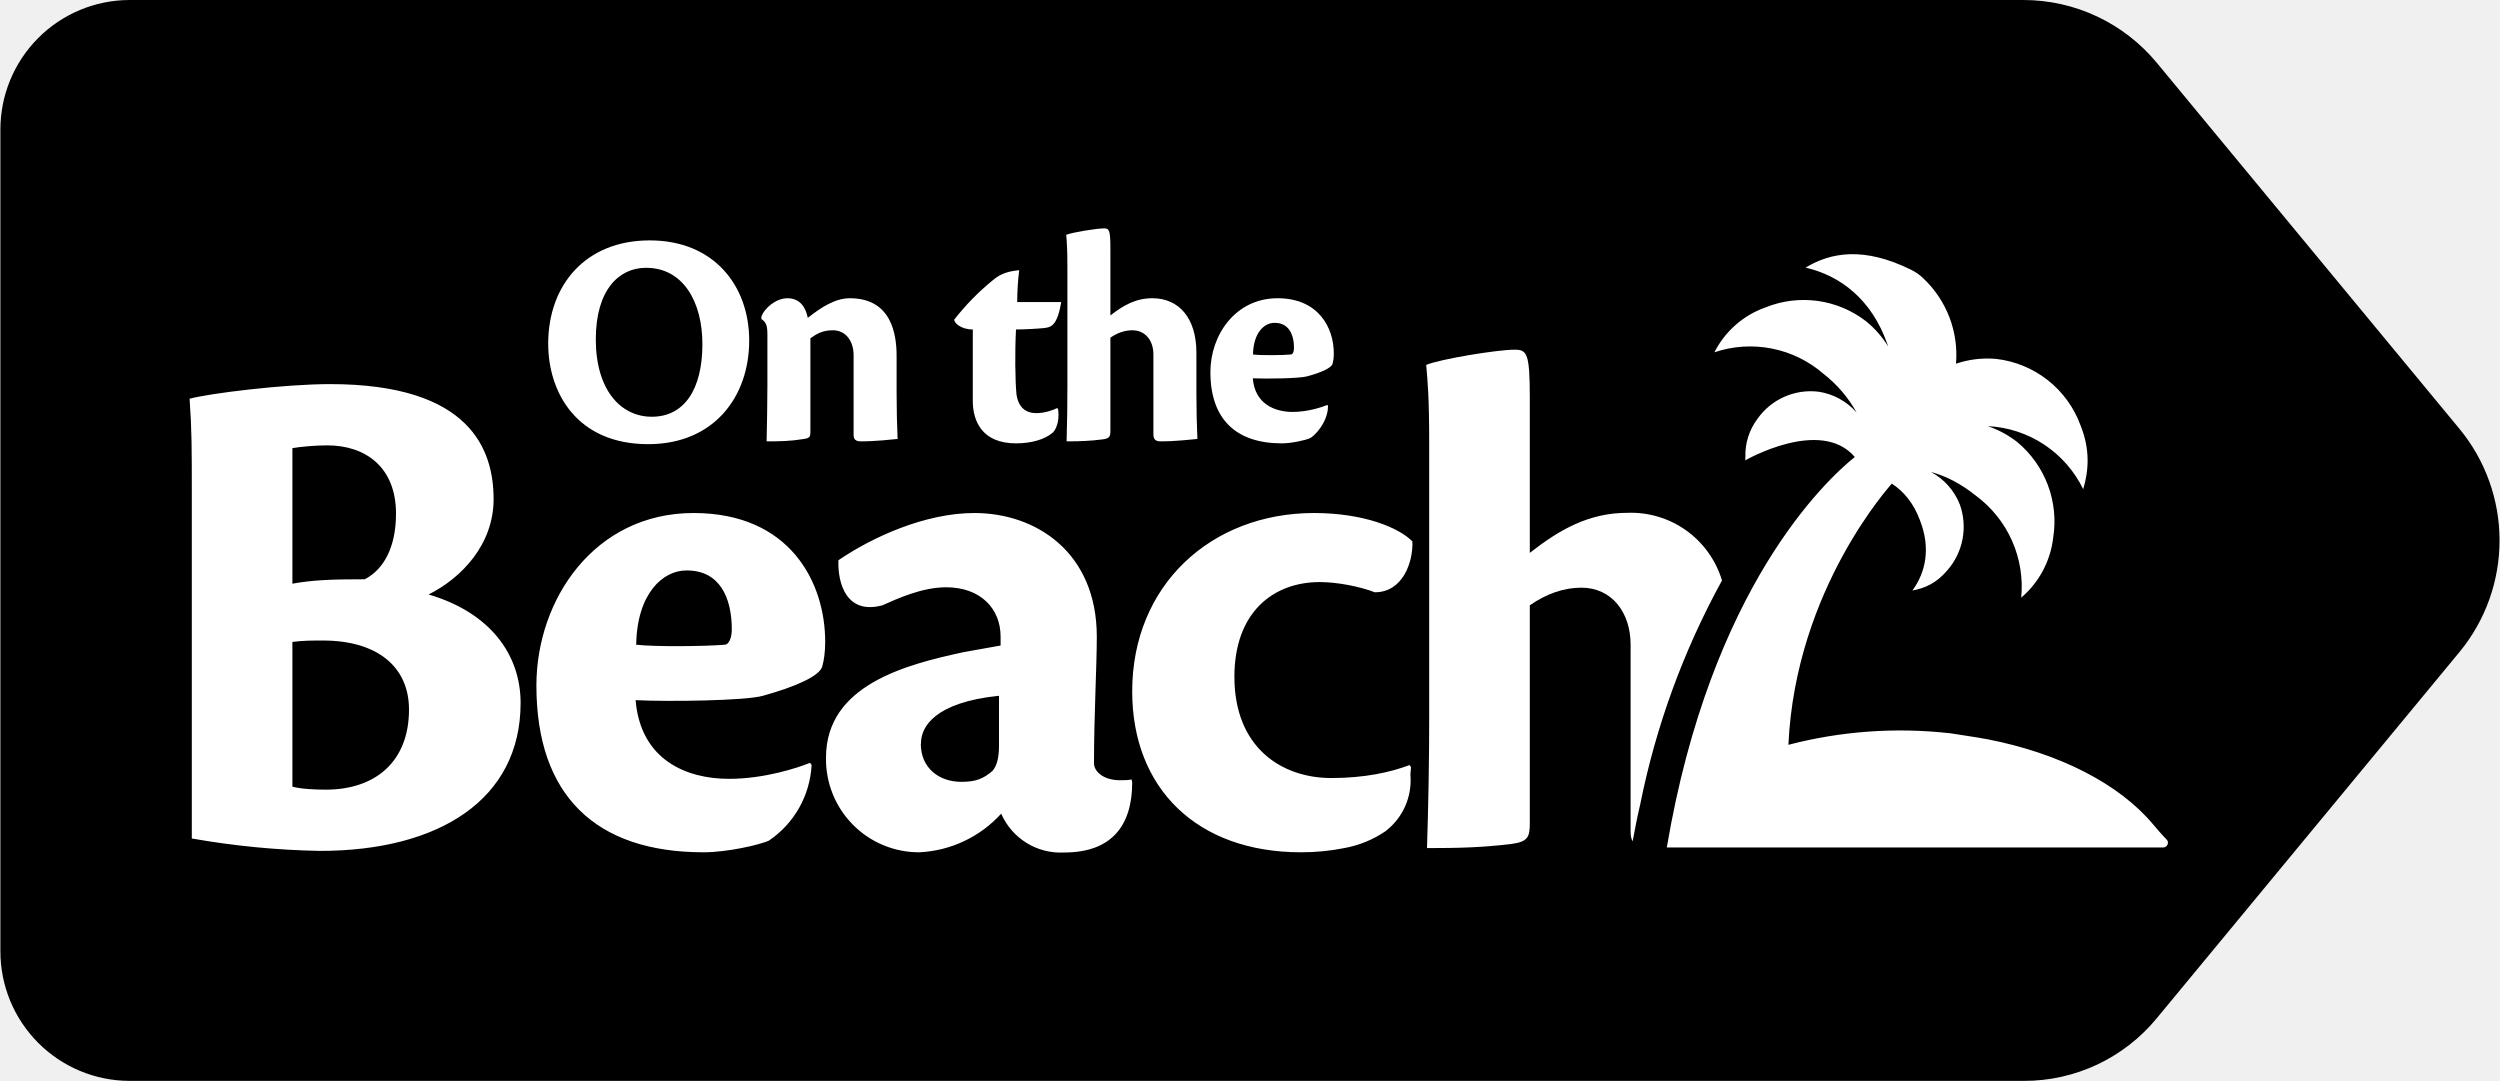
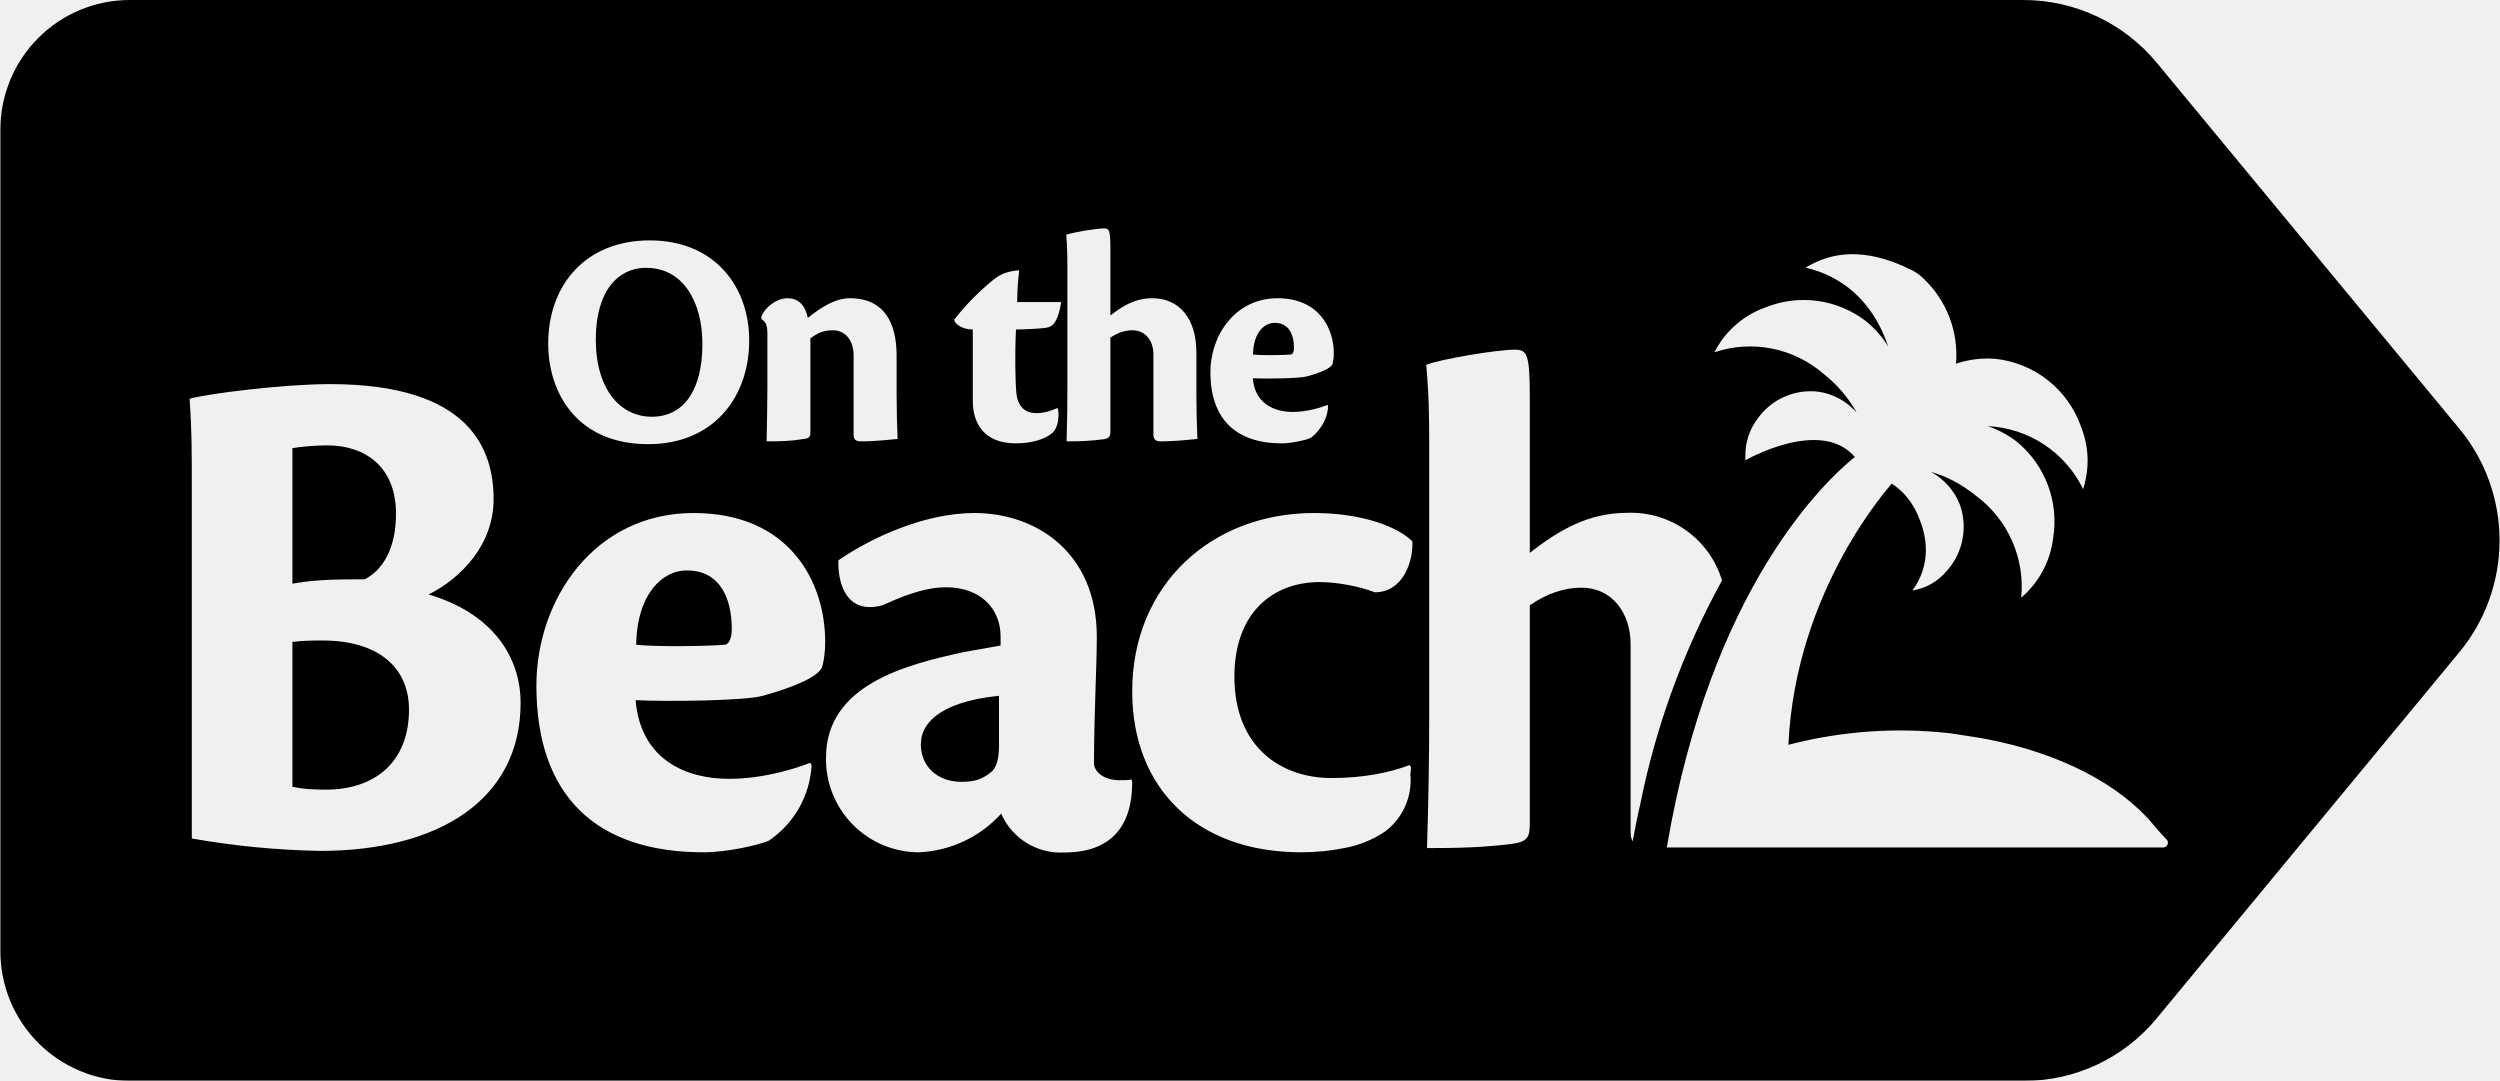
<svg xmlns="http://www.w3.org/2000/svg" width="340" height="147" viewBox="0 0 340 147" fill="none">
  <g clip-path="url(#clip0_5_297)">
-     <path d="M275.291 147H17.599C12.936 146.986 8.469 145.12 5.18 141.812C1.891 138.505 0.047 134.026 0.054 129.36V17.64C0.047 12.973 1.891 8.495 5.18 5.188C8.469 1.88 12.936 0.014 17.599 0L275.182 0C278.655 0 282.085 0.769 285.226 2.252C288.368 3.734 291.142 5.894 293.352 8.575L334.478 58.31C338.007 62.584 339.938 67.955 339.938 73.5C339.938 79.045 338.007 84.416 334.478 88.69L293.298 138.507C291.105 141.167 288.35 143.308 285.232 144.777C282.114 146.245 278.71 147.005 275.264 147" fill="#000000" />
-     <path d="M39.766 106.983C40.936 107.31 42.922 107.392 44.309 107.392C51.109 107.392 55.624 103.526 55.624 96.503C55.624 90.65 51.272 87.111 43.928 87.111C42.432 87.111 41.235 87.111 39.766 87.302V107.011V106.983ZM39.766 79.38C42.514 78.89 44.88 78.781 49.613 78.781C52.061 77.502 53.856 74.616 53.856 69.852C53.856 63.537 49.722 60.569 44.499 60.569C42.922 60.569 40.746 60.76 39.766 60.95V79.38ZM26.085 66.585C26.085 61.25 26.085 58.364 25.786 54.227C28.342 53.519 38.57 52.239 44.88 52.239C64.083 52.239 67.13 61.25 67.13 67.892C67.13 74.017 62.805 78.591 58.29 80.85C66.722 83.327 70.802 89.071 70.802 95.604C70.802 108.78 59.65 115.722 43.52 115.722C37.673 115.615 31.844 115.051 26.085 114.034V66.585ZM93.323 77.583C90.195 77.583 86.632 80.659 86.523 87.683C89.107 87.982 95.989 87.9 98.546 87.683C99.144 87.683 99.525 86.703 99.525 85.614C99.525 81.258 97.866 77.583 93.432 77.583H93.323ZM110.378 104.043C110.271 106.093 109.69 108.089 108.68 109.875C107.67 111.661 106.258 113.188 104.557 114.333C103.197 114.932 98.845 115.912 95.69 115.912C81.002 115.912 72.95 108.181 72.95 93.236C72.95 81.531 80.838 69.77 94.33 69.77C107.413 69.77 112.227 79.162 112.227 87.302C112.227 88.772 112.037 89.861 111.846 90.568C111.574 91.929 108.093 93.427 103.768 94.624C101.402 95.305 90.875 95.441 86.442 95.223C87.122 103.336 93.323 105.922 99.144 105.922C103.958 105.922 108.501 104.424 110.16 103.744L110.378 104.016V104.043ZM125.229 101.158C125.229 104.424 127.677 106.33 130.75 106.33C132.709 106.33 133.715 105.922 134.994 104.833C135.565 104.125 135.864 103.145 135.864 101.348V94.624C127.106 95.523 125.256 98.871 125.256 101.049V101.158H125.229ZM153.979 106.412C153.979 112.346 151.123 115.939 144.731 115.939C142.935 116.039 141.152 115.587 139.62 114.643C138.088 113.699 136.882 112.309 136.163 110.658C133.298 113.817 129.296 115.706 125.038 115.912C123.354 115.92 121.686 115.591 120.131 114.944C118.575 114.298 117.165 113.347 115.982 112.147C114.799 110.948 113.867 109.524 113.241 107.96C112.615 106.395 112.307 104.721 112.336 103.036C112.336 93.127 123.27 90.378 131.05 88.69L136.082 87.792V86.594C136.082 82.728 133.307 79.87 128.683 79.87C125.338 79.87 121.992 81.449 120.006 82.32C115.192 83.627 113.914 79.462 114.022 76.195C118.646 73.037 125.827 69.77 132.518 69.77C140.896 69.77 149.165 75.106 149.165 86.594C149.165 90.677 148.784 97.21 148.784 103.826C148.784 104.833 149.954 106.112 152.32 106.112C152.81 106.112 153.49 106.112 153.898 106.003L153.979 106.412ZM87.829 36.423C84.211 36.423 81.029 39.391 81.029 46.142C81.029 53.056 84.429 56.677 88.645 56.677C93.051 56.677 95.526 52.974 95.526 46.795C95.526 41.024 92.888 36.423 87.883 36.423H87.829ZM88.373 32.694C97.131 32.694 101.891 38.901 101.891 46.305C101.891 53.982 97.077 60.406 88.155 60.406C78.445 60.406 74.555 53.383 74.555 46.74C74.555 38.737 79.669 32.694 88.346 32.694H88.373ZM116.09 48.319C116.09 46.223 114.893 44.917 113.288 44.917C111.846 44.917 111.112 45.379 110.214 46.005V58.691C110.214 59.399 110.133 59.617 109.154 59.725C107.522 59.998 106.053 60.025 104.258 60.025C104.312 57.439 104.366 54.825 104.366 52.403V45.516C104.366 44.372 104.23 43.828 103.55 43.392V43.066C103.986 41.84 105.59 40.561 107.086 40.561C108.854 40.561 109.589 41.868 109.861 43.229C111.683 41.786 113.587 40.561 115.573 40.561C121.203 40.561 121.938 45.379 121.938 48.401V53.383C121.938 55.506 121.992 58.038 122.074 59.698C121.122 59.78 119.163 60.025 117.069 60.025C116.389 60.025 116.09 59.753 116.09 59.154V48.319ZM143.888 55.588C144.078 56.677 143.888 58.174 143.154 58.854C142.066 59.78 140.243 60.297 138.176 60.297C133.634 60.297 132.301 57.357 132.301 54.526V44.808C130.669 44.808 129.771 43.909 129.771 43.474C131.315 41.495 133.076 39.696 135.021 38.111C135.782 37.485 136.653 36.913 138.611 36.75C138.448 37.975 138.339 39.744 138.339 41.078H144.323C143.779 44.427 142.854 44.508 141.984 44.617C141.25 44.699 139.318 44.808 138.176 44.808C138.013 47.829 138.067 51.777 138.23 53.519C138.448 55.37 139.482 56.187 140.923 56.187C142.174 56.187 143.317 55.724 143.752 55.506L143.861 55.588M151.014 42.902C152.755 41.541 154.442 40.561 156.726 40.561C160.317 40.561 162.71 43.229 162.71 47.965V53.546C162.71 55.506 162.765 58.038 162.846 59.698C161.867 59.78 159.936 60.025 157.842 60.025C157.162 60.025 156.862 59.753 156.862 59.072V48.183C156.862 46.332 155.774 44.917 154.006 44.917C153 44.917 151.994 45.243 151.014 45.924V58.528C151.014 59.344 150.933 59.617 149.981 59.753C148.294 59.971 146.907 60.025 145.058 60.025C145.139 57.412 145.166 54.853 145.166 52.43V36.423C145.166 33.837 145.085 32.83 145.003 31.932C145.819 31.605 149.138 31.061 150.144 31.061C150.851 31.061 151.014 31.278 151.014 33.837V42.875M173.318 43.909C171.958 43.909 170.462 45.216 170.408 48.211C171.496 48.347 174.461 48.319 175.549 48.211C175.821 48.211 175.984 47.802 175.984 47.339C175.984 45.461 175.25 43.909 173.373 43.909H173.318ZM180.608 55.207C180.635 57.276 178.867 59.29 178.106 59.617C177.534 59.862 175.658 60.297 174.325 60.297C168.069 60.297 164.614 56.976 164.614 50.606C164.614 45.597 167.987 40.561 173.754 40.561C179.33 40.561 181.397 44.59 181.397 48.047C181.397 48.7 181.315 49.136 181.234 49.463C181.098 50.034 179.629 50.688 177.779 51.178C176.773 51.477 172.258 51.532 170.381 51.45C170.653 54.907 173.318 56.023 175.821 56.023C177.861 56.023 179.792 55.37 180.526 55.071L180.608 55.207ZM191.896 104.343L191.706 104.043C189.149 105.023 185.586 105.813 181.07 105.813C174.27 105.813 167.878 101.648 167.878 92.038C167.878 83.327 173.101 79.162 179.493 79.162C181.859 79.162 184.933 79.761 186.973 80.55C190.808 80.55 192.195 76.413 192.086 73.636C190.237 71.731 185.395 69.77 178.704 69.77C164.723 69.77 153.979 79.571 153.979 94.026C153.979 107.201 162.765 115.912 176.936 115.912C178.922 115.912 180.934 115.722 182.811 115.341C184.819 114.981 186.728 114.202 188.414 113.054C189.586 112.162 190.512 110.988 191.107 109.64C191.701 108.293 191.945 106.817 191.814 105.35L191.896 104.343ZM292.835 112.128C288.238 106.629 280.106 102.437 270.259 100.532C268.627 100.232 266.886 99.987 265.173 99.715H265.118C257.785 98.897 250.363 99.432 243.222 101.294C244.202 79.979 257.285 65.823 257.285 65.769C258.917 66.831 260.277 68.464 261.12 70.778C262.589 74.534 261.909 77.828 260.086 80.305C261.718 80.033 263.378 79.298 264.819 77.583C265.882 76.377 266.602 74.906 266.904 73.326C267.205 71.746 267.077 70.114 266.533 68.6C265.788 66.714 264.4 65.152 262.616 64.19C264.656 64.734 266.696 65.796 268.709 67.402C270.851 68.983 272.547 71.094 273.629 73.527C274.711 75.961 275.144 78.634 274.883 81.285C277.314 79.213 278.869 76.294 279.235 73.119C279.616 70.718 279.367 68.259 278.514 65.983C277.66 63.707 276.231 61.692 274.366 60.134C273.157 59.186 271.796 58.45 270.341 57.956C273.074 58.087 275.721 58.953 278.004 60.462C280.287 61.971 282.121 64.067 283.315 66.531C284.077 63.972 284.267 61.141 282.962 57.874C282.077 55.441 280.531 53.304 278.498 51.703C276.466 50.101 274.027 49.099 271.456 48.809C269.552 48.646 267.702 48.891 266.016 49.463C266.196 47.321 265.891 45.165 265.123 43.157C264.356 41.15 263.145 39.341 261.582 37.866C261.093 37.376 260.494 36.968 259.869 36.668C253.504 33.538 249.016 34.3 245.562 36.396C250.294 37.485 254.538 40.724 256.659 46.74L256.795 47.122C256.006 45.842 255 44.672 253.749 43.664C251.831 42.192 249.563 41.247 247.168 40.922C244.773 40.597 242.334 40.905 240.094 41.813C237.086 42.879 234.603 45.063 233.158 47.911C235.675 47.063 238.37 46.888 240.975 47.404C243.58 47.919 246.005 49.108 248.01 50.851C249.844 52.282 251.37 54.069 252.498 56.105C251.165 54.578 249.333 53.574 247.33 53.274C245.737 53.077 244.121 53.317 242.655 53.97C241.189 54.622 239.927 55.661 239.006 56.976C237.89 58.464 237.314 60.288 237.374 62.148L237.347 62.611C237.347 62.611 247.602 56.704 252.253 62.148C248.336 65.306 232.669 79.843 226.685 115.259H294.195C294.739 115.259 295.066 114.578 294.658 114.17C294.059 113.571 293.461 112.863 292.835 112.128Z" fill="#FFFFFF" />
-     <path d="M222.034 114.442C222.36 112.7 222.687 111.012 223.067 109.406C225.204 98.745 228.956 88.472 234.192 78.945C233.37 76.206 231.664 73.817 229.341 72.153C227.018 70.488 224.209 69.641 221.354 69.743C216.05 69.743 212.106 72.03 208.053 75.188V54.091C208.053 48.047 207.672 47.557 205.986 47.557C203.619 47.557 195.84 48.837 193.963 49.626C194.154 51.722 194.371 54.091 194.371 60.134V97.619C194.371 103.254 194.263 109.324 194.072 115.341C198.424 115.341 201.661 115.259 205.605 114.769C207.863 114.469 208.053 113.762 208.053 111.883V82.32C210.338 80.741 212.677 79.924 215.071 79.924C219.205 79.924 221.762 83.3 221.762 87.656V113.054C221.762 113.653 221.843 114.088 222.034 114.415" fill="#FFFFFF" />
+     <path d="M275.291 147H17.599C12.936 146.986 8.469 145.12 5.18 141.812C1.891 138.505 0.047 134.026 0.054 129.36V17.64C0.047 12.973 1.891 8.495 5.18 5.188C8.469 1.88 12.936 0.014 17.599 0L275.182 0C278.655 0 282.085 0.769 285.226 2.252C288.368 3.734 291.142 5.894 293.352 8.575L334.478 58.31C338.007 62.584 339.938 67.955 339.938 73.5C339.938 79.045 338.007 84.416 334.478 88.69L293.298 138.507C291.105 141.167 288.35 143.308 285.232 144.777C282.114 146.245 278.71 147.005 275.264 147" fill="#000000" mask="url(#otb-text-cutout)" />
  </g>
  <defs>
+     <mask id="otb-text-cutout" maskUnits="userSpaceOnUse" x="0" y="0" width="340" height="147">
+       <rect width="340" height="147" fill="white" />
+       <path d="M39.766 106.983C40.936 107.31 42.922 107.392 44.309 107.392C51.109 107.392 55.624 103.526 55.624 96.503C55.624 90.65 51.272 87.111 43.928 87.111C42.432 87.111 41.235 87.111 39.766 87.302V107.011V106.983ZM39.766 79.38C42.514 78.89 44.88 78.781 49.613 78.781C52.061 77.502 53.856 74.616 53.856 69.852C53.856 63.537 49.722 60.569 44.499 60.569C42.922 60.569 40.746 60.76 39.766 60.95V79.38ZM26.085 66.585C26.085 61.25 26.085 58.364 25.786 54.227C28.342 53.519 38.57 52.239 44.88 52.239C64.083 52.239 67.13 61.25 67.13 67.892C67.13 74.017 62.805 78.591 58.29 80.85C66.722 83.327 70.802 89.071 70.802 95.604C70.802 108.78 59.65 115.722 43.52 115.722C37.673 115.615 31.844 115.051 26.085 114.034V66.585ZM93.323 77.583C90.195 77.583 86.632 80.659 86.523 87.683C89.107 87.982 95.989 87.9 98.546 87.683C99.144 87.683 99.525 86.703 99.525 85.614C99.525 81.258 97.866 77.583 93.432 77.583H93.323ZM110.378 104.043C110.271 106.093 109.69 108.089 108.68 109.875C107.67 111.661 106.258 113.188 104.557 114.333C103.197 114.932 98.845 115.912 95.69 115.912C81.002 115.912 72.95 108.181 72.95 93.236C72.95 81.531 80.838 69.77 94.33 69.77C107.413 69.77 112.227 79.162 112.227 87.302C112.227 88.772 112.037 89.861 111.846 90.568C111.574 91.929 108.093 93.427 103.768 94.624C101.402 95.305 90.875 95.441 86.442 95.223C87.122 103.336 93.323 105.922 99.144 105.922C103.958 105.922 108.501 104.424 110.16 103.744L110.378 104.016V104.043ZM125.229 101.158C125.229 104.424 127.677 106.33 130.75 106.33C132.709 106.33 133.715 105.922 134.994 104.833C135.565 104.125 135.864 103.145 135.864 101.348V94.624C127.106 95.523 125.256 98.871 125.256 101.049V101.158H125.229ZM153.979 106.412C153.979 112.346 151.123 115.939 144.731 115.939C142.935 116.039 141.152 115.587 139.62 114.643C138.088 113.699 136.882 112.309 136.163 110.658C133.298 113.817 129.296 115.706 125.038 115.912C123.354 115.92 121.686 115.591 120.131 114.944C118.575 114.298 117.165 113.347 115.982 112.147C114.799 110.948 113.867 109.524 113.241 107.96C112.615 106.395 112.307 104.721 112.336 103.036C112.336 93.127 123.27 90.378 131.05 88.69L136.082 87.792V86.594C136.082 82.728 133.307 79.87 128.683 79.87C125.338 79.87 121.992 81.449 120.006 82.32C115.192 83.627 113.914 79.462 114.022 76.195C118.646 73.037 125.827 69.77 132.518 69.77C140.896 69.77 149.165 75.106 149.165 86.594C149.165 90.677 148.784 97.21 148.784 103.826C148.784 104.833 149.954 106.112 152.32 106.112C152.81 106.112 153.49 106.112 153.898 106.003L153.979 106.412ZM87.829 36.423C84.211 36.423 81.029 39.391 81.029 46.142C81.029 53.056 84.429 56.677 88.645 56.677C93.051 56.677 95.526 52.974 95.526 46.795C95.526 41.024 92.888 36.423 87.883 36.423H87.829ZM88.373 32.694C97.131 32.694 101.891 38.901 101.891 46.305C101.891 53.982 97.077 60.406 88.155 60.406C78.445 60.406 74.555 53.383 74.555 46.74C74.555 38.737 79.669 32.694 88.346 32.694H88.373ZM116.09 48.319C116.09 46.223 114.893 44.917 113.288 44.917C111.846 44.917 111.112 45.379 110.214 46.005V58.691C110.214 59.399 110.133 59.617 109.154 59.725C107.522 59.998 106.053 60.025 104.258 60.025C104.312 57.439 104.366 54.825 104.366 52.403V45.516C104.366 44.372 104.23 43.828 103.55 43.392V43.066C103.986 41.84 105.59 40.561 107.086 40.561C108.854 40.561 109.589 41.868 109.861 43.229C111.683 41.786 113.587 40.561 115.573 40.561C121.203 40.561 121.938 45.379 121.938 48.401V53.383C121.938 55.506 121.992 58.038 122.074 59.698C121.122 59.78 119.163 60.025 117.069 60.025C116.389 60.025 116.09 59.753 116.09 59.154V48.319ZM143.888 55.588C144.078 56.677 143.888 58.174 143.154 58.854C142.066 59.78 140.243 60.297 138.176 60.297C133.634 60.297 132.301 57.357 132.301 54.526V44.808C130.669 44.808 129.771 43.909 129.771 43.474C131.315 41.495 133.076 39.696 135.021 38.111C135.782 37.485 136.653 36.913 138.611 36.75C138.448 37.975 138.339 39.744 138.339 41.078H144.323C143.779 44.427 142.854 44.508 141.984 44.617C141.25 44.699 139.318 44.808 138.176 44.808C138.013 47.829 138.067 51.777 138.23 53.519C138.448 55.37 139.482 56.187 140.923 56.187C142.174 56.187 143.317 55.724 143.752 55.506L143.861 55.588M151.014 42.902C152.755 41.541 154.442 40.561 156.726 40.561C160.317 40.561 162.71 43.229 162.71 47.965V53.546C162.71 55.506 162.765 58.038 162.846 59.698C161.867 59.78 159.936 60.025 157.842 60.025C157.162 60.025 156.862 59.753 156.862 59.072V48.183C156.862 46.332 155.774 44.917 154.006 44.917C153 44.917 151.994 45.243 151.014 45.924V58.528C151.014 59.344 150.933 59.617 149.981 59.753C148.294 59.971 146.907 60.025 145.058 60.025C145.139 57.412 145.166 54.853 145.166 52.43V36.423C145.166 33.837 145.085 32.83 145.003 31.932C145.819 31.605 149.138 31.061 150.144 31.061C150.851 31.061 151.014 31.278 151.014 33.837V42.875M173.318 43.909C171.958 43.909 170.462 45.216 170.408 48.211C171.496 48.347 174.461 48.319 175.549 48.211C175.821 48.211 175.984 47.802 175.984 47.339C175.984 45.461 175.25 43.909 173.373 43.909H173.318ZM180.608 55.207C180.635 57.276 178.867 59.29 178.106 59.617C177.534 59.862 175.658 60.297 174.325 60.297C168.069 60.297 164.614 56.976 164.614 50.606C164.614 45.597 167.987 40.561 173.754 40.561C179.33 40.561 181.397 44.59 181.397 48.047C181.397 48.7 181.315 49.136 181.234 49.463C181.098 50.034 179.629 50.688 177.779 51.178C176.773 51.477 172.258 51.532 170.381 51.45C170.653 54.907 173.318 56.023 175.821 56.023C177.861 56.023 179.792 55.37 180.526 55.071L180.608 55.207ZM191.896 104.343L191.706 104.043C189.149 105.023 185.586 105.813 181.07 105.813C174.27 105.813 167.878 101.648 167.878 92.038C167.878 83.327 173.101 79.162 179.493 79.162C181.859 79.162 184.933 79.761 186.973 80.55C190.808 80.55 192.195 76.413 192.086 73.636C190.237 71.731 185.395 69.77 178.704 69.77C164.723 69.77 153.979 79.571 153.979 94.026C153.979 107.201 162.765 115.912 176.936 115.912C178.922 115.912 180.934 115.722 182.811 115.341C184.819 114.981 186.728 114.202 188.414 113.054C189.586 112.162 190.512 110.988 191.107 109.64C191.701 108.293 191.945 106.817 191.814 105.35L191.896 104.343ZM292.835 112.128C288.238 106.629 280.106 102.437 270.259 100.532C268.627 100.232 266.886 99.987 265.173 99.715H265.118C257.785 98.897 250.363 99.432 243.222 101.294C244.202 79.979 257.285 65.823 257.285 65.769C258.917 66.831 260.277 68.464 261.12 70.778C262.589 74.534 261.909 77.828 260.086 80.305C261.718 80.033 263.378 79.298 264.819 77.583C265.882 76.377 266.602 74.906 266.904 73.326C267.205 71.746 267.077 70.114 266.533 68.6C265.788 66.714 264.4 65.152 262.616 64.19C264.656 64.734 266.696 65.796 268.709 67.402C270.851 68.983 272.547 71.094 273.629 73.527C274.711 75.961 275.144 78.634 274.883 81.285C277.314 79.213 278.869 76.294 279.235 73.119C279.616 70.718 279.367 68.259 278.514 65.983C277.66 63.707 276.231 61.692 274.366 60.134C273.157 59.186 271.796 58.45 270.341 57.956C273.074 58.087 275.721 58.953 278.004 60.462C280.287 61.971 282.121 64.067 283.315 66.531C284.077 63.972 284.267 61.141 282.962 57.874C282.077 55.441 280.531 53.304 278.498 51.703C276.466 50.101 274.027 49.099 271.456 48.809C269.552 48.646 267.702 48.891 266.016 49.463C266.196 47.321 265.891 45.165 265.123 43.157C264.356 41.15 263.145 39.341 261.582 37.866C261.093 37.376 260.494 36.968 259.869 36.668C253.504 33.538 249.016 34.3 245.562 36.396C250.294 37.485 254.538 40.724 256.659 46.74L256.795 47.122C256.006 45.842 255 44.672 253.749 43.664C251.831 42.192 249.563 41.247 247.168 40.922C244.773 40.597 242.334 40.905 240.094 41.813C237.086 42.879 234.603 45.063 233.158 47.911C235.675 47.063 238.37 46.888 240.975 47.404C243.58 47.919 246.005 49.108 248.01 50.851C249.844 52.282 251.37 54.069 252.498 56.105C251.165 54.578 249.333 53.574 247.33 53.274C245.737 53.077 244.121 53.317 242.655 53.97C241.189 54.622 239.927 55.661 239.006 56.976C237.89 58.464 237.314 60.288 237.374 62.148L237.347 62.611C237.347 62.611 247.602 56.704 252.253 62.148C248.336 65.306 232.669 79.843 226.685 115.259H294.195C294.739 115.259 295.066 114.578 294.658 114.17C294.059 113.571 293.461 112.863 292.835 112.128Z" fill="black" />
+       <path d="M222.034 114.442C222.36 112.7 222.687 111.012 223.067 109.406C225.204 98.745 228.956 88.472 234.192 78.945C233.37 76.206 231.664 73.817 229.341 72.153C227.018 70.488 224.209 69.641 221.354 69.743C216.05 69.743 212.106 72.03 208.053 75.188V54.091C208.053 48.047 207.672 47.557 205.986 47.557C203.619 47.557 195.84 48.837 193.963 49.626C194.154 51.722 194.371 54.091 194.371 60.134V97.619C194.371 103.254 194.263 109.324 194.072 115.341C198.424 115.341 201.661 115.259 205.605 114.769C207.863 114.469 208.053 113.762 208.053 111.883V82.32C210.338 80.741 212.677 79.924 215.071 79.924C219.205 79.924 221.762 83.3 221.762 87.656V113.054C221.762 113.653 221.843 114.088 222.034 114.415" fill="black" />
+     </mask>
    <clipPath id="clip0_5_297">
      <rect width="340" height="147" fill="white" />
    </clipPath>
  </defs>
</svg>
